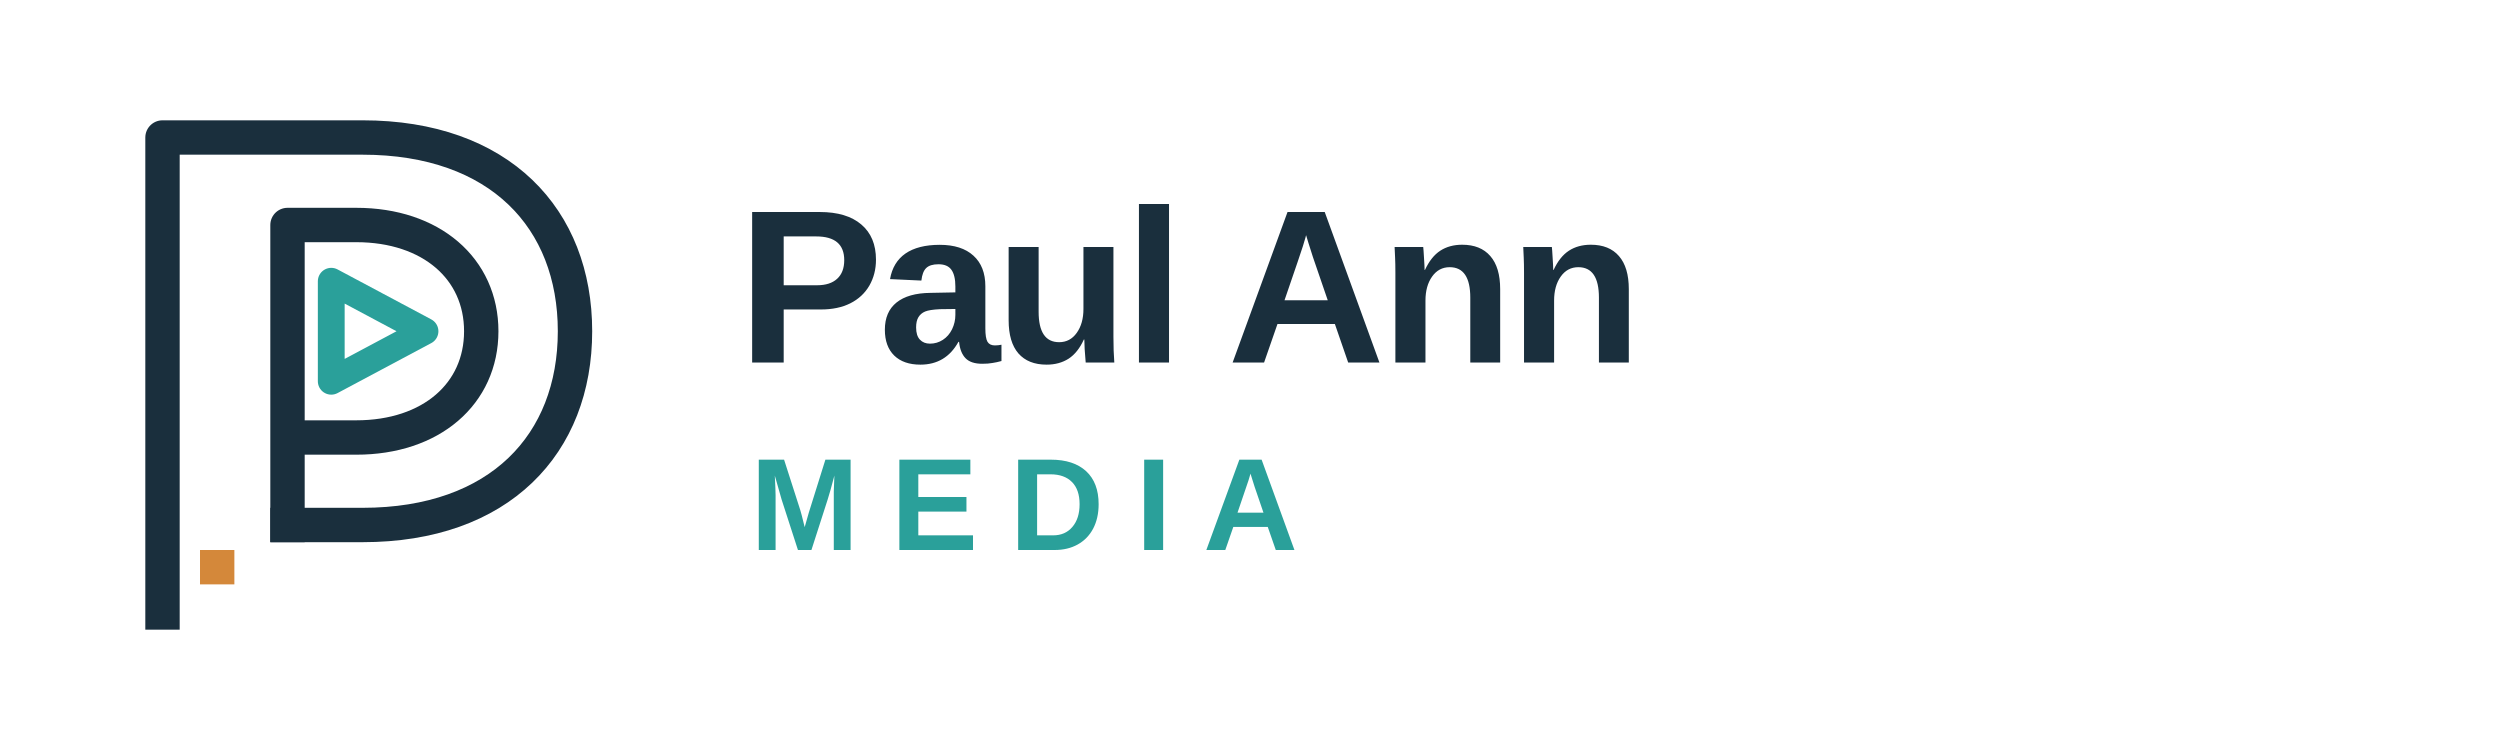
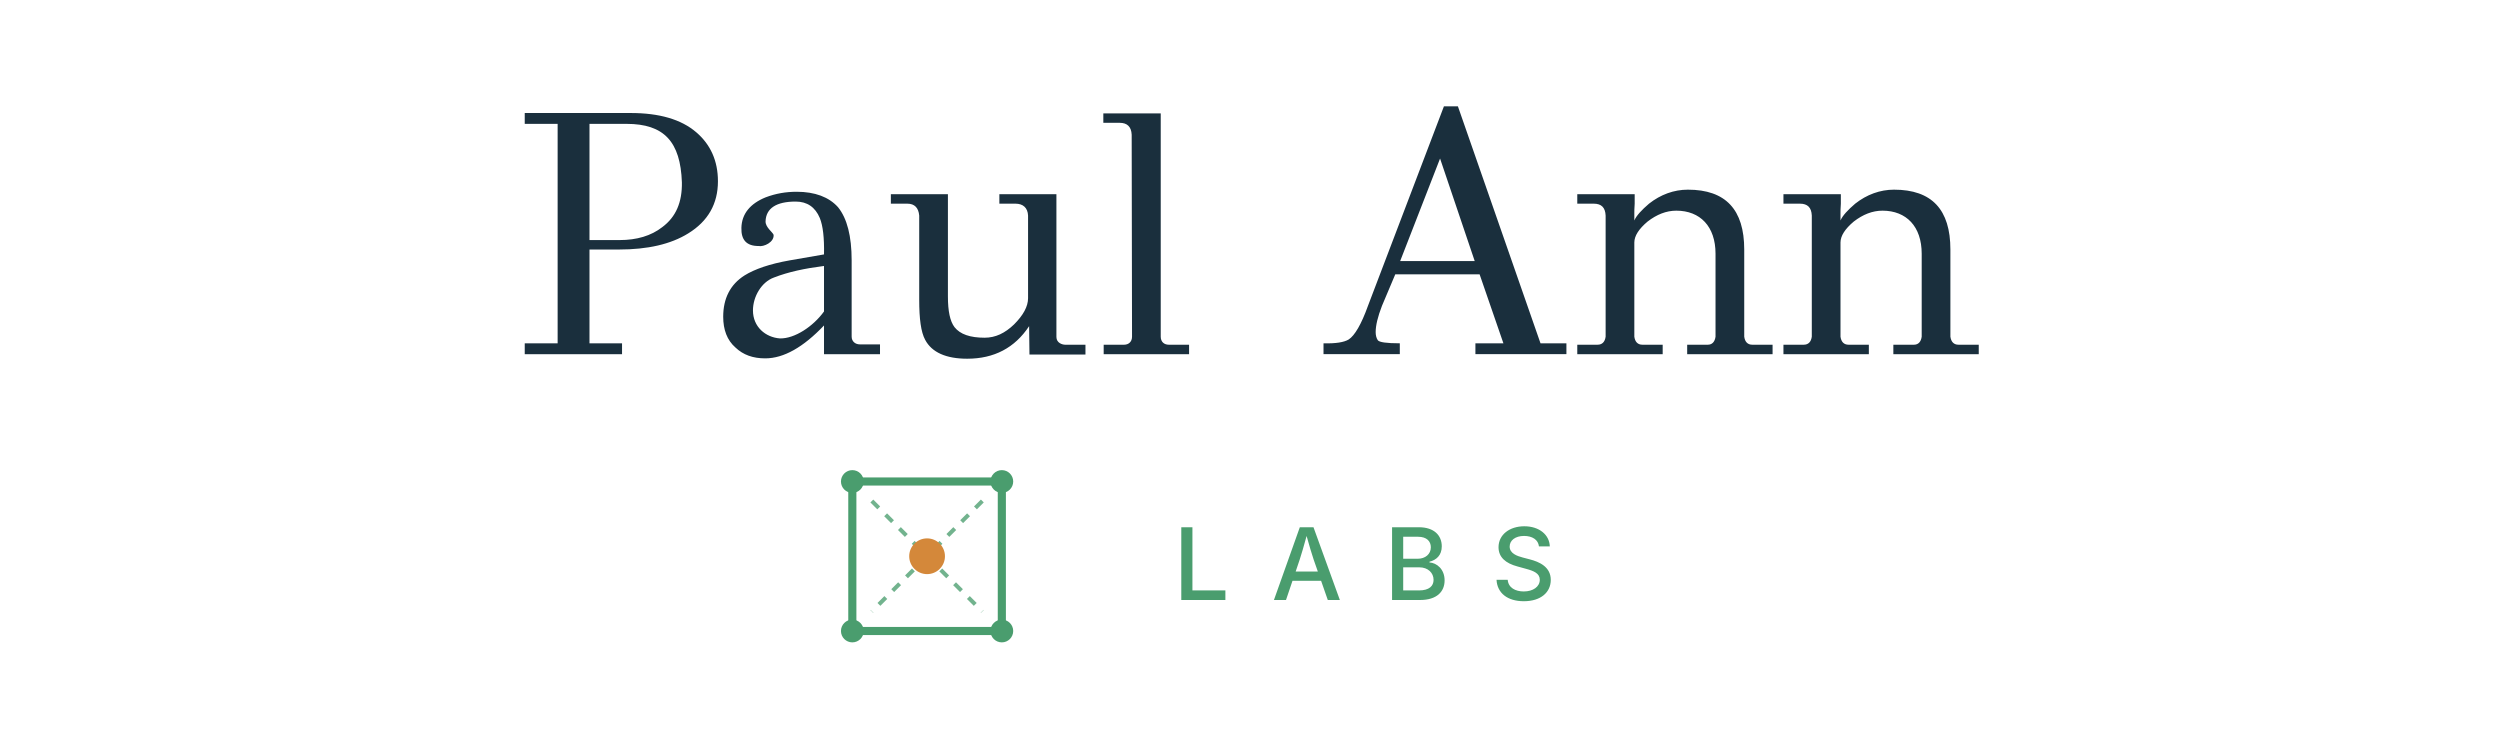
- <svg xmlns="http://www.w3.org/2000/svg" width="400" height="120" viewBox="0 0 400 120">
-   <g transform="translate(8,10) scale(1.0)" fill="none" stroke-linecap="square" stroke-linejoin="round">
-     <path d="M18 88 V12 H50                C72 12 84 25 84 43                C84 61 72 74 50 74                H38" stroke="#1A2F3D" stroke-width="5.5" />
-     <path d="M38 74 V26 H49                C61 26 69 33 69 43                C69 53 61 60 49 60                H38" stroke="#1A2F3D" stroke-width="5.5" />
-     <path d="M45 35 L60 43 L45 51 Z" stroke="#2AA09A" stroke-width="4.29" stroke-linejoin="round" />
-     <rect x="24" y="78" width="5.5" height="5.5" fill="#D4883A" stroke="none" />
-   </g>
-   <g font-family="system-ui, -apple-system, 'Segoe UI', Arial, Helvetica, sans-serif">
-     <text x="118" y="58" font-size="35" font-weight="600" fill="#1A2F3D" letter-spacing="-0.8">Paul Ann</text>
-     <text x="120" y="88" font-size="21" font-weight="600" fill="#2AA09A" letter-spacing="5">MEDIA</text>
-   </g>
+ <svg xmlns="http://www.w3.org/2000/svg" width="1200" height="360" version="1.1" viewBox="0 0 1200 360">
+   <path d="m344.61 87.008c0-9.744-3.528-17.64-10.416-23.52-7.224-6.216-17.808-9.24-31.416-9.24h-50.904v5.208h15.792v105.34h-15.792v5.208h46.704v-5.208h-15.624v-45.024h14.112c13.776 0 24.864-2.52 33.264-7.728 9.576-5.88 14.28-14.28 14.28-25.032zm-17.304 0.504c0.168 9.576-2.856 16.632-9.408 21.504-5.376 4.2-12.264 6.216-20.496 6.216h-14.448v-55.776h17.808c17.976 0 25.872 8.568 26.544 28.056zm95.096 77.784h-9.744c-2.016 0-3.864-1.344-3.864-3.696v-36.624c0-11.592-2.184-20.16-6.552-25.536-4.368-4.872-11.088-7.392-19.824-7.392-5.208 0-10.08 0.84-14.952 2.688-7.392 3.024-11.424 7.896-11.592 14.616-0.168 5.88 2.52 8.736 8.232 8.736 2.52 0.504 7.56-1.848 7.224-5.376-0.504-1.344-3.864-3.528-3.864-6.384 0.168-6.384 5.208-9.576 14.448-9.576 5.544 0 9.408 2.688 11.592 7.896 1.512 3.696 2.184 9.576 2.016 17.472l-16.464 2.856c-9.576 1.68-16.8 4.2-21.672 7.224-6.888 4.368-10.248 11.088-10.248 19.824 0 6.216 1.848 11.256 5.88 14.784 3.696 3.528 8.4 5.208 14.28 5.208 8.904 0 18.312-5.376 28.224-15.792v13.776h26.88zm-26.88-15.792c-5.208 7.224-14.112 13.104-21.168 12.936-6.888-0.504-12.936-5.544-12.936-13.44 0-6.552 4.032-13.608 10.08-15.792 6.888-2.688 14.784-4.368 24.024-5.544zm125.5 15.96h-9.744c-1.344 0-4.2-0.84-4.2-3.696v-68.544h-27.384v4.536h7.728c3.696 0 5.88 2.016 6.048 5.712v39.648c0 4.032-2.352 8.232-6.72 12.6-4.368 4.2-8.904 6.384-14.112 6.384-7.056 0-11.76-1.68-14.448-5.04-2.184-2.856-3.192-7.728-3.192-14.784v-49.056h-27.384v4.536h7.896c3.528 0 5.376 2.016 5.712 5.712v40.488c0 9.072 0.84 15.456 2.856 19.152 3.192 6.048 10.08 9.072 20.16 9.072 12.936 0 22.848-5.208 29.736-15.624l0.168 13.608h26.88zm49.736 0h-9.744c-2.184 0-3.864-1.344-3.864-3.864v-107.18h-27.552v4.536h7.896c3.528 0 5.544 1.848 5.712 5.712l0.168 96.936c0 2.52-1.68 3.864-3.864 3.864h-9.744v4.536h40.992zm181.12-0.672h-12.432l-39.648-113.74h-6.72l-36.456 95.76c-3.192 8.904-6.384 14.28-9.24 16.128-2.184 1.344-6.216 2.016-12.096 1.848v5.208h36.624v-5.208c-6.384 0-9.912-0.504-10.584-1.512s-1.008-2.352-1.008-3.864c0-3.192 1.008-7.392 3.024-12.6l6.384-15.12h40.488l11.424 33.096h-13.44v5.208h43.68zm-79.8-39.48 19.152-49.224 16.632 49.224zm178.76 40.152h-9.744c-2.184 0-3.528-1.344-3.864-3.864v-41.832c0-19.152-8.904-28.728-27.048-28.728-6.72 0-13.104 2.352-18.648 6.72-3.528 3.024-6.048 5.712-7.056 8.064v-3.36c0-0.84 0-2.688 0.168-4.704v-4.536h-27.552v4.536h7.896c3.696 0 5.544 1.848 5.712 5.712v58.128c-0.336 2.52-1.68 3.864-3.864 3.864h-9.744v4.536h40.992v-4.536h-9.744c-2.184 0-3.528-1.344-3.864-3.864v-45.192c0-3.192 2.184-6.552 6.384-10.08 4.368-3.36 8.904-5.208 13.776-5.208 11.424 0 18.816 7.56 18.816 20.664v39.816c-0.336 2.52-1.68 3.864-3.696 3.864h-9.912v4.536h40.992zm98.96 0h-9.744c-2.184 0-3.528-1.344-3.864-3.864v-41.832c0-19.152-8.904-28.728-27.048-28.728-6.72 0-13.104 2.352-18.648 6.72-3.528 3.024-6.048 5.712-7.056 8.064v-3.36c0-0.84 0-2.688 0.168-4.704v-4.536h-27.552v4.536h7.896c3.696 0 5.544 1.848 5.712 5.712v58.128c-0.336 2.52-1.68 3.864-3.864 3.864h-9.744v4.536h40.992v-4.536h-9.744c-2.184 0-3.528-1.344-3.864-3.864v-45.192c0-3.192 2.184-6.552 6.384-10.08 4.368-3.36 8.904-5.208 13.776-5.208 11.424 0 18.816 7.56 18.816 20.664v39.816c-0.336 2.52-1.68 3.864-3.696 3.864h-9.912v4.536h40.992z" fill="#1a2f3d" aria-label="Paul Ann" />
+   <rect x="409.12" y="231.12" width="71.76" height="71.76" fill="none" stroke="#4A9D6E" stroke-width="3.9" />
+   <circle cx="409.12" cy="231.12" r="5.46" fill="#4A9D6E" />
+   <circle cx="480.88" cy="231.12" r="5.46" fill="#4A9D6E" />
+   <circle cx="409.12" cy="302.88" r="5.46" fill="#4A9D6E" />
+   <circle cx="480.88" cy="302.88" r="5.46" fill="#4A9D6E" />
+   <line x1="418.48" x2="471.52" y1="240.48" y2="293.52" opacity=".78" stroke="#4A9D6E" stroke-dasharray="4.68,4.68" stroke-width="1.95" />
+   <line x1="471.52" x2="418.48" y1="240.48" y2="293.52" opacity=".78" stroke="#4A9D6E" stroke-dasharray="4.68,4.68" stroke-width="1.95" />
+   <circle cx="445" cy="267" r="8.58" fill="#D4883A" />
+   <path d="m567.02 288h21.164v-4.594h-15.82v-30.328h-5.344zm44.469 0h5.789l3.117-9.211h13.734l3.211 9.211h5.789l-12.656-34.922h-6.562zm10.43-13.664 1.945-5.766c0.867-2.672 1.945-6.305 3.305-11.297 1.383 4.945 2.438 8.508 3.375 11.297l2.016 5.766zm46.273 13.664h13.43c8.109 0 11.789-4.055 11.789-9.422 0-5.367-3.773-8.414-7.266-8.602v-0.352c3.234-0.797 5.906-3.023 5.906-7.383 0-5.156-3.586-9.164-10.992-9.164h-12.867zm5.344-4.594v-11.086h7.758c4.172 0 6.82 2.695 6.82 6 0 2.906-2.016 5.086-7.031 5.086zm0-15.211v-10.547h7.148c4.148 0 6.117 2.18 6.117 5.039 0 3.352-2.719 5.508-6.258 5.508zm57.898 20.391c8.203 0 12.938-4.312 12.938-10.242 0-6.305-5.602-8.695-10.055-9.844l-3.398-0.891c-2.672-0.703-6.281-1.945-6.281-5.25 0-2.953 2.672-5.109 6.914-5.109 3.961 0 6.797 1.828 7.148 5.016h5.203c-0.164-5.555-5.062-9.656-12.234-9.656-7.031 0-12.375 4.008-12.375 10.055 0 4.781 3.375 7.711 9.094 9.234l4.078 1.125c3.75 1.008 6.633 2.203 6.633 5.25 0 3.375-3.258 5.625-7.688 5.625-4.031 0-7.406-1.781-7.711-5.602h-5.367c0.328 6.375 5.25 10.289 13.102 10.289z" fill="#4a9d6e" aria-label="LABS" />
</svg>
